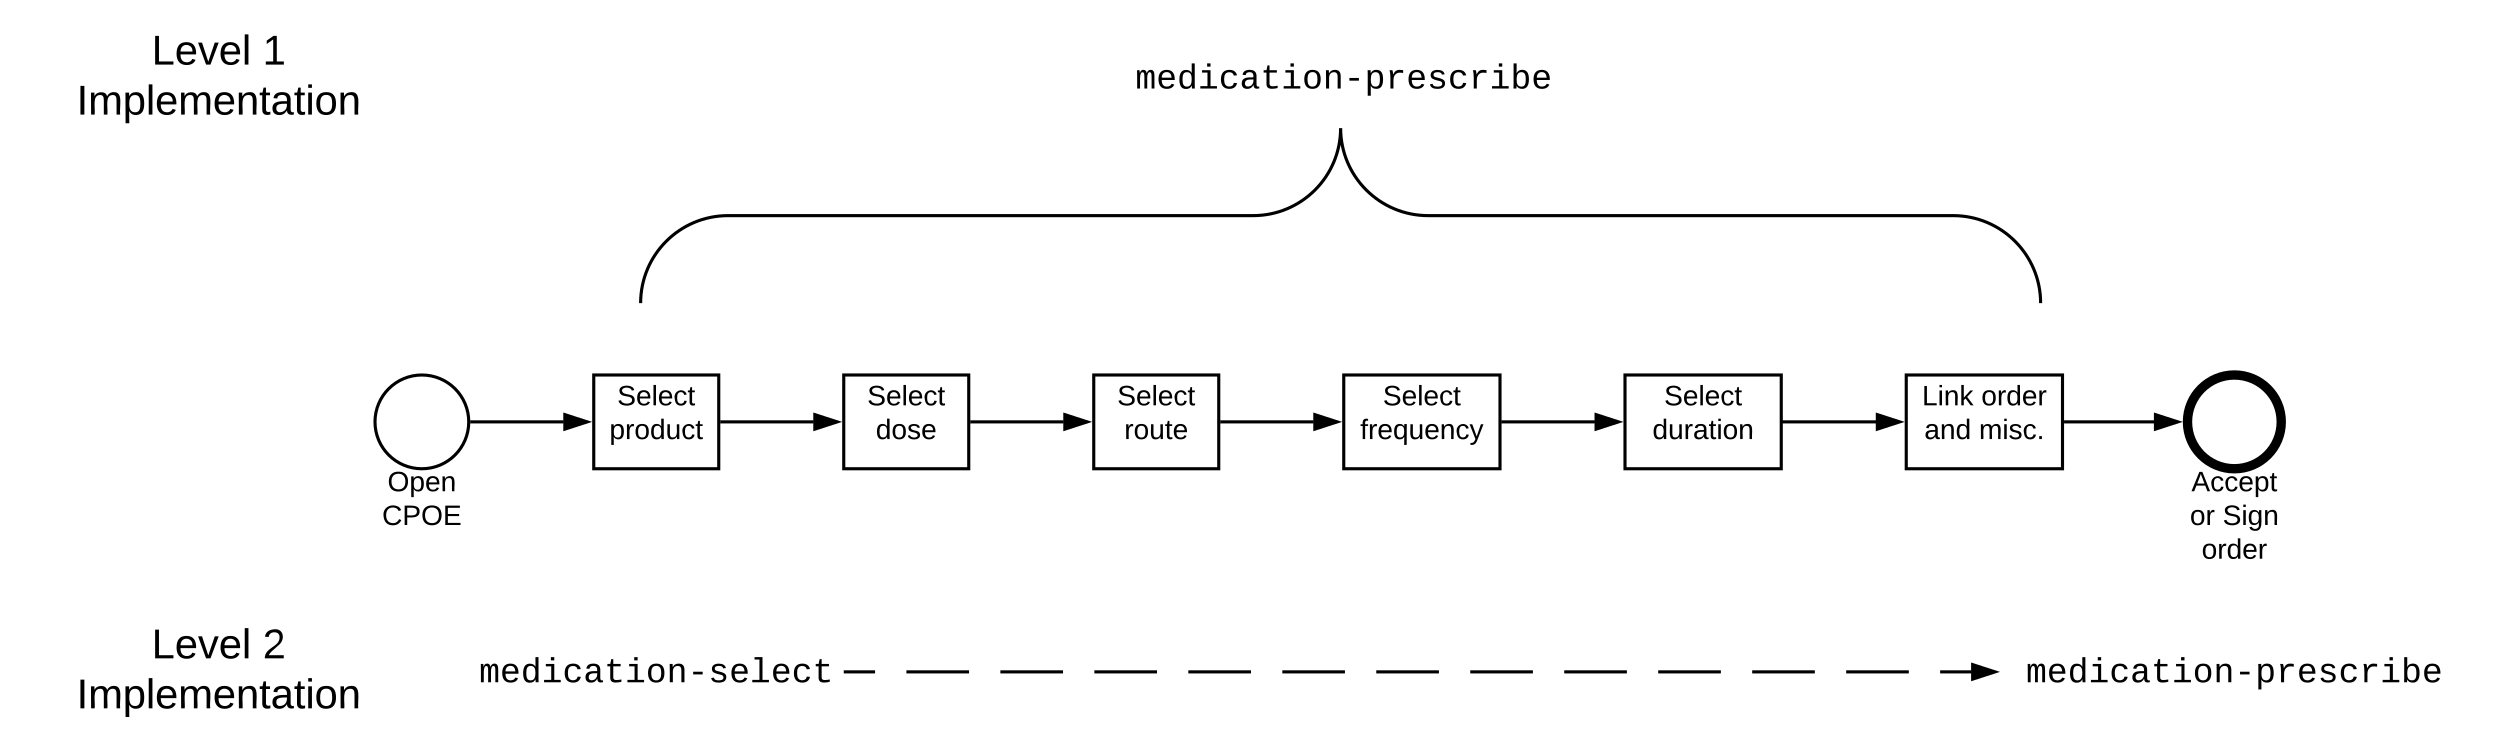
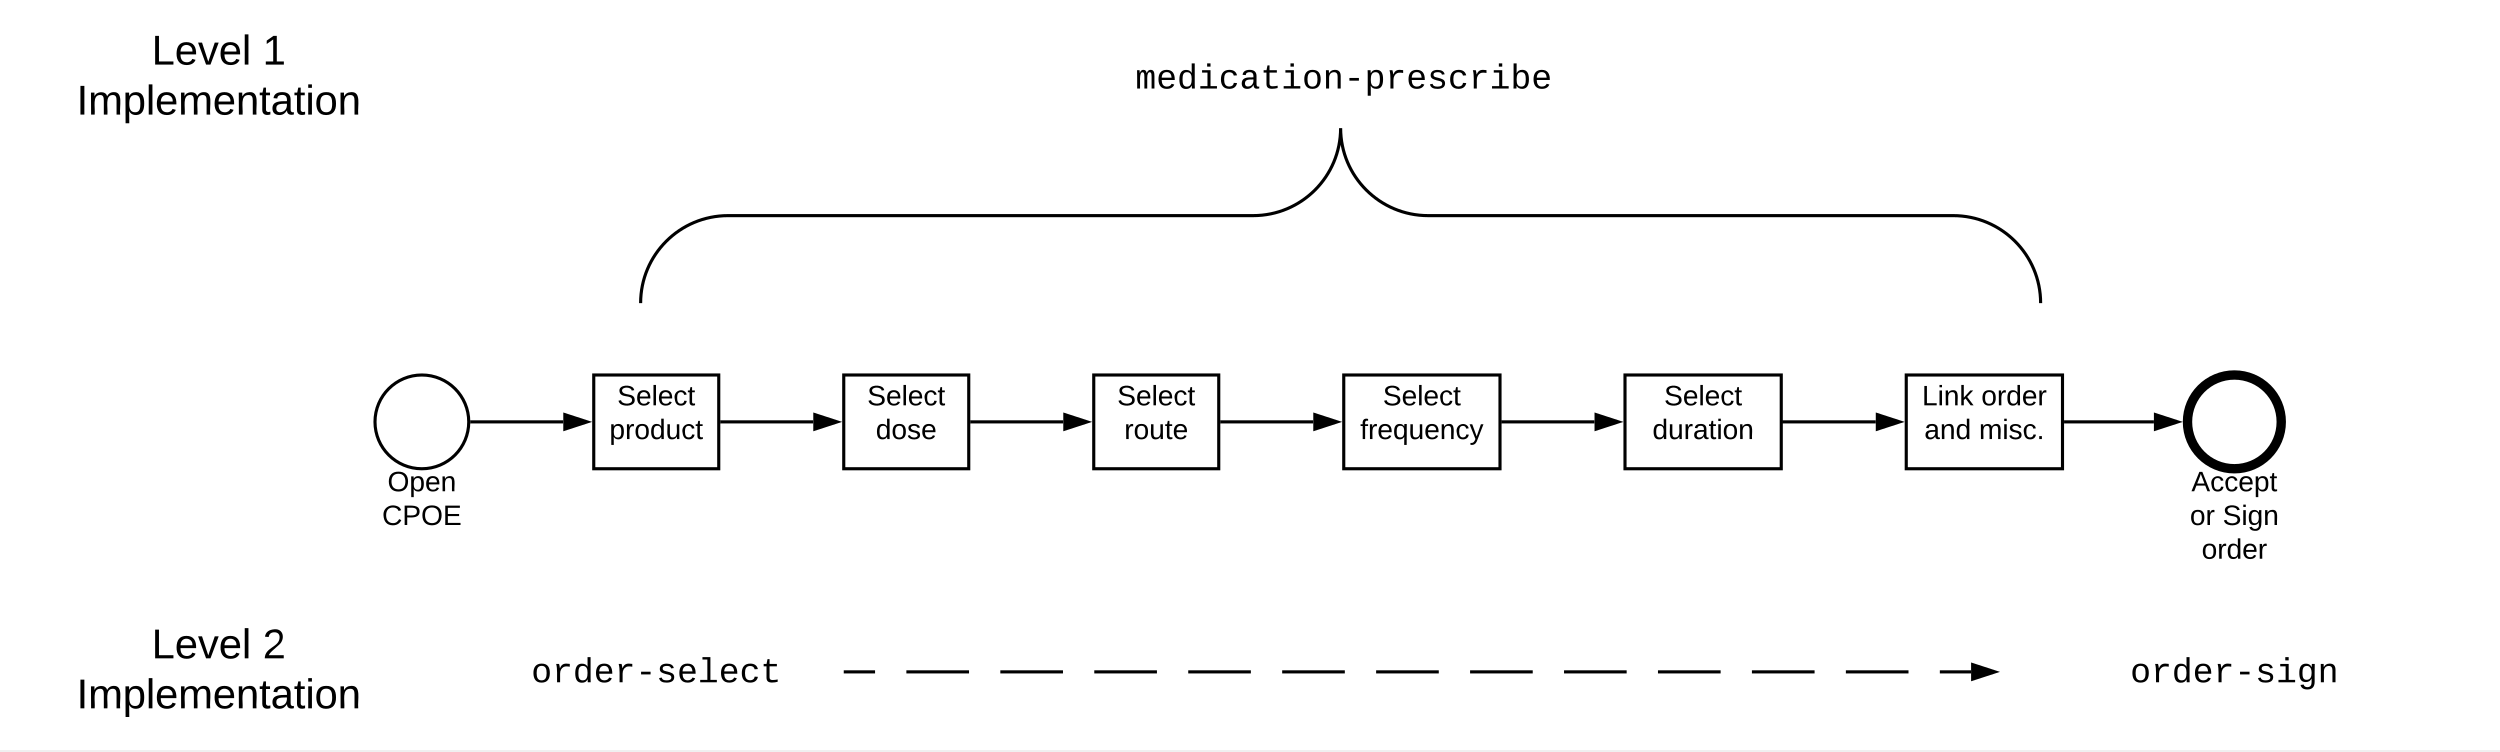
- <svg xmlns="http://www.w3.org/2000/svg" xmlns:ns1="lucid" xmlns:xlink="http://www.w3.org/1999/xlink" width="1600" height="480">
-   <g transform="translate(0 0)" ns1:page-tab-id="N0z3ojsHobxc">
+ <svg xmlns="http://www.w3.org/2000/svg" xmlns:ns1="lucid" xmlns:xlink="http://www.w3.org/1999/xlink" width="1600" height="481">
+   <g transform="translate(0 1.4210854715202004e-14)" ns1:page-tab-id="N0z3ojsHobxc">
    <path d="M0 0h1600v480H0z" fill="#fff" />
    <path d="M20 20h240v60H20z" fill="none" />
    <use xlink:href="#a" transform="matrix(1,0,0,1,20,20) translate(77.07407 21.33333)" />
    <use xlink:href="#b" transform="matrix(1,0,0,1,20,20) translate(148.1111 21.33333)" />
    <use xlink:href="#c" transform="matrix(1,0,0,1,20,20) translate(29.03704 53.33333)" />
    <path d="M300 270c0 16.57-13.43 30-30 30s-30-13.43-30-30 13.43-30 30-30 30 13.43 30 30z" stroke="#000" stroke-width="2" fill="#fff" />
    <use xlink:href="#d" transform="matrix(1,0,0,1,240,300) translate(8 14.4)" />
    <use xlink:href="#e" transform="matrix(1,0,0,1,240,300) translate(4.525 36)" />
    <path d="M1460 270c0 16.57-13.43 30-30 30s-30-13.43-30-30 13.43-30 30-30 30 13.43 30 30z" stroke="#000" stroke-width="6" fill="#fff" />
    <use xlink:href="#f" transform="matrix(1,0,0,1,1400,300) translate(2.5 14.4)" />
    <use xlink:href="#g" transform="matrix(1,0,0,1,1400,300) translate(1.55 36)" />
    <use xlink:href="#h" transform="matrix(1,0,0,1,1400,300) translate(22.5 36)" />
    <use xlink:href="#i" transform="matrix(1,0,0,1,1400,300) translate(9.05 57.6)" />
    <path d="M380 240h80v60h-80z" stroke="#000" stroke-width="2" fill="#fff" />
    <use xlink:href="#j" transform="matrix(1,0,0,1,380,240) translate(15.03 19.41)" />
    <use xlink:href="#k" transform="matrix(1,0,0,1,380,240) translate(10.03 41.01)" />
    <path d="M540 240h80v60h-80z" stroke="#000" stroke-width="2" fill="#fff" />
    <use xlink:href="#l" transform="matrix(1,0,0,1,540,240) translate(15.03 19.41)" />
    <use xlink:href="#m" transform="matrix(1,0,0,1,540,240) translate(20.505 41.01)" />
    <path d="M700 240h80v60h-80z" stroke="#000" stroke-width="2" fill="#fff" />
    <use xlink:href="#l" transform="matrix(1,0,0,1,700,240) translate(15.03 19.41)" />
    <use xlink:href="#n" transform="matrix(1,0,0,1,700,240) translate(19.53 41.01)" />
    <path d="M860 240h100v60H860z" stroke="#000" stroke-width="2" fill="#fff" />
    <use xlink:href="#l" transform="matrix(1,0,0,1,860,240) translate(25.03 19.41)" />
    <use xlink:href="#o" transform="matrix(1,0,0,1,860,240) translate(10.53 41.01)" />
    <path d="M1040 240h100v60h-100z" stroke="#000" stroke-width="2" fill="#fff" />
    <use xlink:href="#l" transform="matrix(1,0,0,1,1040,240) translate(25.03 19.41)" />
    <use xlink:href="#p" transform="matrix(1,0,0,1,1040,240) translate(17.555 41.01)" />
-     <path d="M301 270h59.76" stroke="#000" stroke-width="2" fill="none" />
-     <path d="M301 271h-1.08l.08-1-.04-1H301zM375.76 270l-14.26 4.64v-9.28z" />
-     <path d="M379 270l-18.5 6v-12zm-16.5 3.26l10.03-3.26-10.03-3.26z" />
-     <path d="M461 270h59.76" stroke="#000" stroke-width="2" fill="none" />
-     <path d="M461 271h-1v-2h1zM535.76 270l-14.26 4.64v-9.28z" />
-     <path d="M539 270l-18.5 6v-12zm-16.5 3.26l10.03-3.26-10.03-3.26z" />
-     <path d="M621 270h59.76" stroke="#000" stroke-width="2" fill="none" />
-     <path d="M621 271h-1v-2h1zM695.76 270l-14.26 4.64v-9.28z" />
-     <path d="M699 270l-18.5 6v-12zm-16.5 3.26l10.03-3.26-10.03-3.26z" />
-     <path d="M781 270h59.76" stroke="#000" stroke-width="2" fill="none" />
-     <path d="M781 271h-1v-2h1zM855.76 270l-14.26 4.64v-9.28z" />
-     <path d="M859 270l-18.5 6v-12zm-16.5 3.26l10.03-3.26-10.03-3.26z" />
-     <path d="M961 270h59.76" stroke="#000" stroke-width="2" fill="none" />
-     <path d="M961 271h-1v-2h1zM1035.76 270l-14.26 4.64v-9.28z" />
-     <path d="M1039 270l-18.5 6v-12zm-16.5 3.26l10.03-3.26-10.03-3.26z" />
+     <path d="M301 270h59.5" stroke="#000" stroke-width="2" fill="none" />
+     <path d="M301 271h-1.08l.08-1-.04-1H301z" />
+     <path d="M375.76 270l-14.26 4.64v-9.28z" stroke="#000" stroke-width="2" />
+     <path d="M461 270h59.5" stroke="#000" stroke-width="2" fill="none" />
+     <path d="M461 271h-1v-2h1z" />
+     <path d="M535.76 270l-14.26 4.64v-9.28z" stroke="#000" stroke-width="2" />
+     <path d="M621 270h59.5" stroke="#000" stroke-width="2" fill="none" />
+     <path d="M621 271h-1v-2h1z" />
+     <path d="M695.76 270l-14.26 4.64v-9.28z" stroke="#000" stroke-width="2" />
+     <path d="M781 270h59.5" stroke="#000" stroke-width="2" fill="none" />
+     <path d="M781 271h-1v-2h1z" />
+     <path d="M855.76 270l-14.26 4.64v-9.28z" stroke="#000" stroke-width="2" />
+     <path d="M961 270h59.5" stroke="#000" stroke-width="2" fill="none" />
+     <path d="M961 271h-1v-2h1z" />
+     <path d="M1035.76 270l-14.26 4.64v-9.28z" stroke="#000" stroke-width="2" />
    <path d="M300 400h240v60H300z" stroke="#000" stroke-opacity="0" stroke-width="2" fill="#fff" fill-opacity="0" />
-     <use xlink:href="#q" transform="matrix(1,0,0,1,305,405) translate(1.64822 31.66233)" />
+     <use xlink:href="#q" transform="matrix(1,0,0,1,305,405) translate(34.98698 31.66233)" />
    <path d="M1280 400h300v60h-300z" stroke="#000" stroke-opacity="0" stroke-width="2" fill="#fff" fill-opacity="0" />
-     <use xlink:href="#r" transform="matrix(1,0,0,1,1285,405) translate(11.64497 31.66233)" />
+     <use xlink:href="#r" transform="matrix(1,0,0,1,1285,405) translate(78.32248 31.66233)" />
    <path d="M1220 240h100v60h-100z" stroke="#000" stroke-width="2" fill="#fff" />
    <use xlink:href="#s" transform="matrix(1,0,0,1,1220,240) translate(10.08 19.41)" />
    <use xlink:href="#t" transform="matrix(1,0,0,1,1220,240) translate(48.03 19.41)" />
    <use xlink:href="#u" transform="matrix(1,0,0,1,1220,240) translate(11.555 41.01)" />
    <use xlink:href="#v" transform="matrix(1,0,0,1,1220,240) translate(46.555 41.01)" />
-     <path d="M1141 270h59.76" stroke="#000" stroke-width="2" fill="none" />
-     <path d="M1141 271h-1v-2h1zM1215.76 270l-14.26 4.64v-9.28z" />
-     <path d="M1219 270l-18.5 6v-12zm-16.5 3.26l10.03-3.26-10.03-3.26z" />
-     <path d="M1321 270h57.76" stroke="#000" stroke-width="2" fill="none" />
-     <path d="M1321 271h-1v-2h1zM1393.76 270l-14.26 4.64v-9.28z" />
-     <path d="M1397 270l-18.5 6v-12zm-16.5 3.26l10.03-3.26-10.03-3.26z" />
+     <path d="M1141 270h59.5" stroke="#000" stroke-width="2" fill="none" />
+     <path d="M1141 271h-1v-2h1z" />
+     <path d="M1215.76 270l-14.26 4.64v-9.28z" stroke="#000" stroke-width="2" />
+     <path d="M1321 270h57.5" stroke="#000" stroke-width="2" fill="none" />
+     <path d="M1321 271h-1v-2h1z" />
+     <path d="M1393.76 270l-14.26 4.64v-9.28z" stroke="#000" stroke-width="2" />
    <path d="M740 20h240v60H740z" stroke="#000" stroke-opacity="0" stroke-width="2" fill="#fff" fill-opacity="0" />
    <g>
-       <use xlink:href="#r" transform="matrix(1,0,0,1,745,25) translate(-18.35503 31.66233)" />
+       <use xlink:href="#w" transform="matrix(1,0,0,1,745,25) translate(-18.35503 31.66233)" />
    </g>
    <g fill="none">
      <path d="M410 194h896V90H410z" />
      <path d="M1306 194c0-30.93-25.07-56-56-56H914c-30.93 0-56-25.07-56-56 0 30.93-25.07 56-56 56H466c-30.93 0-56 25.07-56 56" stroke="#000" stroke-width="2" />
    </g>
    <path d="M20 400h240v60H20z" fill="none" />
    <g>
      <use xlink:href="#a" transform="matrix(1,0,0,1,20,400) translate(77.07407 21.33333)" />
-       <use xlink:href="#w" transform="matrix(1,0,0,1,20,400) translate(148.1111 21.33333)" />
+       <use xlink:href="#x" transform="matrix(1,0,0,1,20,400) translate(148.1111 21.33333)" />
      <use xlink:href="#c" transform="matrix(1,0,0,1,20,400) translate(29.03704 53.33333)" />
    </g>
-     <path d="M540 430h721.76" fill="none" />
-     <path d="M540 430h20.05m20.05 0h40.1m20.04 0h40.1m20.05 0h40.1m20.04 0h40.1m20.05 0h40.08m20.05 0h40.1m20.05 0h40.1m20.05 0h40.1m20.04 0h40.1m20.05 0h40.1m20.05 0h40.1m20.04 0h20.06" stroke="#000" stroke-width="2" fill="none" />
+     <path d="M540 430h721.5" fill="none" />
+     <path d="M540 430h20.04m20.04 0h40.1m20.03 0h40.1m20.03 0h40.1m20.03 0h40.08m20.04 0h40.1m20.03 0h40.1m20.03 0h40.1m20.03 0h40.08m20.04 0h40.1m20.03 0h40.1m20.03 0h40.08m20.06 0h20.04" stroke="#000" stroke-width="2" fill="none" />
    <path />
-     <path d="M1276.76 430l-14.26 4.64v-9.28z" />
-     <path d="M1280 430l-18.5 6v-12zm-16.5 3.26l10.03-3.26-10.03-3.26z" />
+     <path d="M1276.76 430l-14.26 4.64v-9.28z" stroke="#000" stroke-width="2" />
    <defs>
-       <path d="M30 0v-248h33v221h125V0H30" id="x" />
-       <path d="M100-194c63 0 86 42 84 106H49c0 40 14 67 53 68 26 1 43-12 49-29l28 8c-11 28-37 45-77 45C44 4 14-33 15-96c1-61 26-98 85-98zm52 81c6-60-76-77-97-28-3 7-6 17-6 28h103" id="y" />
-       <path d="M108 0H70L1-190h34L89-25l56-165h34" id="z" />
-       <path d="M24 0v-261h32V0H24" id="A" />
+       <path d="M30 0v-248h33v221h125V0H30" id="y" />
+       <path d="M100-194c63 0 86 42 84 106H49c0 40 14 67 53 68 26 1 43-12 49-29l28 8c-11 28-37 45-77 45C44 4 14-33 15-96c1-61 26-98 85-98zm52 81c6-60-76-77-97-28-3 7-6 17-6 28h103" id="z" />
+       <path d="M108 0H70L1-190h34L89-25l56-165h34" id="A" />
+       <path d="M24 0v-261h32V0H24" id="B" />
      <g id="a">
-         <use transform="matrix(0.07407407,0,0,0.07407407,0,0)" xlink:href="#x" />
-         <use transform="matrix(0.07407407,0,0,0.07407407,14.81481,0)" xlink:href="#y" />
-         <use transform="matrix(0.07407407,0,0,0.07407407,29.62963,0)" xlink:href="#z" />
-         <use transform="matrix(0.07407407,0,0,0.07407407,42.96296,0)" xlink:href="#y" />
-         <use transform="matrix(0.07407407,0,0,0.07407407,57.77778,0)" xlink:href="#A" />
-       </g>
-       <path d="M27 0v-27h64v-190l-56 39v-29l58-41h29v221h61V0H27" id="B" />
-       <use transform="matrix(0.07407407,0,0,0.07407407,0,0)" xlink:href="#B" id="b" />
-       <path d="M33 0v-248h34V0H33" id="C" />
-       <path d="M210-169c-67 3-38 105-44 169h-31v-121c0-29-5-50-35-48C34-165 62-65 56 0H25l-1-190h30c1 10-1 24 2 32 10-44 99-50 107 0 11-21 27-35 58-36 85-2 47 119 55 194h-31v-121c0-29-5-49-35-48" id="D" />
-       <path d="M115-194c55 1 70 41 70 98S169 2 115 4C84 4 66-9 55-30l1 105H24l-1-265h31l2 30c10-21 28-34 59-34zm-8 174c40 0 45-34 45-75s-6-73-45-74c-42 0-51 32-51 76 0 43 10 73 51 73" id="E" />
-       <path d="M117-194c89-4 53 116 60 194h-32v-121c0-31-8-49-39-48C34-167 62-67 57 0H25l-1-190h30c1 10-1 24 2 32 11-22 29-35 61-36" id="F" />
-       <path d="M59-47c-2 24 18 29 38 22v24C64 9 27 4 27-40v-127H5v-23h24l9-43h21v43h35v23H59v120" id="G" />
-       <path d="M141-36C126-15 110 5 73 4 37 3 15-17 15-53c-1-64 63-63 125-63 3-35-9-54-41-54-24 1-41 7-42 31l-33-3c5-37 33-52 76-52 45 0 72 20 72 64v82c-1 20 7 32 28 27v20c-31 9-61-2-59-35zM48-53c0 20 12 33 32 33 41-3 63-29 60-74-43 2-92-5-92 41" id="H" />
-       <path d="M24-231v-30h32v30H24zM24 0v-190h32V0H24" id="I" />
-       <path d="M100-194c62-1 85 37 85 99 1 63-27 99-86 99S16-35 15-95c0-66 28-99 85-99zM99-20c44 1 53-31 53-75 0-43-8-75-51-75s-53 32-53 75 10 74 51 75" id="J" />
+         <use transform="matrix(0.07407407,0,0,0.07407407,0,0)" xlink:href="#y" />
+         <use transform="matrix(0.07407407,0,0,0.07407407,14.81481,0)" xlink:href="#z" />
+         <use transform="matrix(0.07407407,0,0,0.07407407,29.62963,0)" xlink:href="#A" />
+         <use transform="matrix(0.07407407,0,0,0.07407407,42.96296,0)" xlink:href="#z" />
+         <use transform="matrix(0.07407407,0,0,0.07407407,57.77778,0)" xlink:href="#B" />
+       </g>
+       <path d="M27 0v-27h64v-190l-56 39v-29l58-41h29v221h61V0H27" id="C" />
+       <use transform="matrix(0.07407407,0,0,0.07407407,0,0)" xlink:href="#C" id="b" />
+       <path d="M33 0v-248h34V0H33" id="D" />
+       <path d="M210-169c-67 3-38 105-44 169h-31v-121c0-29-5-50-35-48C34-165 62-65 56 0H25l-1-190h30c1 10-1 24 2 32 10-44 99-50 107 0 11-21 27-35 58-36 85-2 47 119 55 194h-31v-121c0-29-5-49-35-48" id="E" />
+       <path d="M115-194c55 1 70 41 70 98S169 2 115 4C84 4 66-9 55-30l1 105H24l-1-265h31l2 30c10-21 28-34 59-34zm-8 174c40 0 45-34 45-75s-6-73-45-74c-42 0-51 32-51 76 0 43 10 73 51 73" id="F" />
+       <path d="M117-194c89-4 53 116 60 194h-32v-121c0-31-8-49-39-48C34-167 62-67 57 0H25l-1-190h30c1 10-1 24 2 32 11-22 29-35 61-36" id="G" />
+       <path d="M59-47c-2 24 18 29 38 22v24C64 9 27 4 27-40v-127H5v-23h24l9-43h21v43h35v23H59v120" id="H" />
+       <path d="M141-36C126-15 110 5 73 4 37 3 15-17 15-53c-1-64 63-63 125-63 3-35-9-54-41-54-24 1-41 7-42 31l-33-3c5-37 33-52 76-52 45 0 72 20 72 64v82c-1 20 7 32 28 27v20c-31 9-61-2-59-35zM48-53c0 20 12 33 32 33 41-3 63-29 60-74-43 2-92-5-92 41" id="I" />
+       <path d="M24-231v-30h32v30H24zM24 0v-190h32V0H24" id="J" />
+       <path d="M100-194c62-1 85 37 85 99 1 63-27 99-86 99S16-35 15-95c0-66 28-99 85-99zM99-20c44 1 53-31 53-75 0-43-8-75-51-75s-53 32-53 75 10 74 51 75" id="K" />
      <g id="c">
-         <use transform="matrix(0.07407407,0,0,0.07407407,0,0)" xlink:href="#C" />
-         <use transform="matrix(0.07407407,0,0,0.07407407,7.407407,0)" xlink:href="#D" />
-         <use transform="matrix(0.07407407,0,0,0.07407407,29.55556,0)" xlink:href="#E" />
-         <use transform="matrix(0.07407407,0,0,0.07407407,44.37037,0)" xlink:href="#A" />
-         <use transform="matrix(0.07407407,0,0,0.07407407,50.22222,0)" xlink:href="#y" />
-         <use transform="matrix(0.07407407,0,0,0.07407407,65.03704,0)" xlink:href="#D" />
-         <use transform="matrix(0.07407407,0,0,0.07407407,87.18519,0)" xlink:href="#y" />
-         <use transform="matrix(0.07407407,0,0,0.07407407,102,0)" xlink:href="#F" />
-         <use transform="matrix(0.07407407,0,0,0.07407407,116.8148,0)" xlink:href="#G" />
-         <use transform="matrix(0.07407407,0,0,0.07407407,124.2222,0)" xlink:href="#H" />
-         <use transform="matrix(0.07407407,0,0,0.07407407,139.037,0)" xlink:href="#G" />
-         <use transform="matrix(0.07407407,0,0,0.07407407,146.4444,0)" xlink:href="#I" />
-         <use transform="matrix(0.07407407,0,0,0.07407407,152.2963,0)" xlink:href="#J" />
-         <use transform="matrix(0.07407407,0,0,0.07407407,167.1111,0)" xlink:href="#F" />
-       </g>
-       <path d="M140-251c81 0 123 46 123 126C263-46 219 4 140 4 59 4 17-45 17-125s42-126 123-126zm0 227c63 0 89-41 89-101s-29-99-89-99c-61 0-89 39-89 99S79-25 140-24" id="K" />
+         <use transform="matrix(0.07407407,0,0,0.07407407,0,0)" xlink:href="#D" />
+         <use transform="matrix(0.07407407,0,0,0.07407407,7.407407,0)" xlink:href="#E" />
+         <use transform="matrix(0.07407407,0,0,0.07407407,29.55556,0)" xlink:href="#F" />
+         <use transform="matrix(0.07407407,0,0,0.07407407,44.37037,0)" xlink:href="#B" />
+         <use transform="matrix(0.07407407,0,0,0.07407407,50.22222,0)" xlink:href="#z" />
+         <use transform="matrix(0.07407407,0,0,0.07407407,65.03704,0)" xlink:href="#E" />
+         <use transform="matrix(0.07407407,0,0,0.07407407,87.18519,0)" xlink:href="#z" />
+         <use transform="matrix(0.07407407,0,0,0.07407407,102,0)" xlink:href="#G" />
+         <use transform="matrix(0.07407407,0,0,0.07407407,116.8148,0)" xlink:href="#H" />
+         <use transform="matrix(0.07407407,0,0,0.07407407,124.2222,0)" xlink:href="#I" />
+         <use transform="matrix(0.07407407,0,0,0.07407407,139.037,0)" xlink:href="#H" />
+         <use transform="matrix(0.07407407,0,0,0.07407407,146.4444,0)" xlink:href="#J" />
+         <use transform="matrix(0.07407407,0,0,0.07407407,152.2963,0)" xlink:href="#K" />
+         <use transform="matrix(0.07407407,0,0,0.07407407,167.1111,0)" xlink:href="#G" />
+       </g>
+       <path d="M140-251c81 0 123 46 123 126C263-46 219 4 140 4 59 4 17-45 17-125s42-126 123-126zm0 227c63 0 89-41 89-101s-29-99-89-99c-61 0-89 39-89 99S79-25 140-24" id="L" />
      <g id="d">
+         <use transform="matrix(0.05,0,0,0.05,0,0)" xlink:href="#L" />
+         <use transform="matrix(0.05,0,0,0.05,14,0)" xlink:href="#F" />
+         <use transform="matrix(0.05,0,0,0.05,24,0)" xlink:href="#z" />
+         <use transform="matrix(0.05,0,0,0.05,34,0)" xlink:href="#G" />
+       </g>
+       <path d="M212-179c-10-28-35-45-73-45-59 0-87 40-87 99 0 60 29 101 89 101 43 0 62-24 78-52l27 14C228-24 195 4 139 4 59 4 22-46 18-125c-6-104 99-153 187-111 19 9 31 26 39 46" id="M" />
+       <path d="M30-248c87 1 191-15 191 75 0 78-77 80-158 76V0H30v-248zm33 125c57 0 124 11 124-50 0-59-68-47-124-48v98" id="N" />
+       <path d="M30 0v-248h187v28H63v79h144v27H63v87h162V0H30" id="O" />
+       <g id="e">
+         <use transform="matrix(0.05,0,0,0.05,0,0)" xlink:href="#M" />
+         <use transform="matrix(0.05,0,0,0.05,12.95,0)" xlink:href="#N" />
+         <use transform="matrix(0.05,0,0,0.05,24.95,0)" xlink:href="#L" />
+         <use transform="matrix(0.05,0,0,0.05,38.95,0)" xlink:href="#O" />
+       </g>
+       <path d="M205 0l-28-72H64L36 0H1l101-248h38L239 0h-34zm-38-99l-47-123c-12 45-31 82-46 123h93" id="P" />
+       <path d="M96-169c-40 0-48 33-48 73s9 75 48 75c24 0 41-14 43-38l32 2c-6 37-31 61-74 61-59 0-76-41-82-99-10-93 101-131 147-64 4 7 5 14 7 22l-32 3c-4-21-16-35-41-35" id="Q" />
+       <g id="f">
+         <use transform="matrix(0.05,0,0,0.05,0,0)" xlink:href="#P" />
+         <use transform="matrix(0.05,0,0,0.05,12,0)" xlink:href="#Q" />
+         <use transform="matrix(0.05,0,0,0.05,21,0)" xlink:href="#Q" />
+         <use transform="matrix(0.05,0,0,0.05,30,0)" xlink:href="#z" />
+         <use transform="matrix(0.05,0,0,0.05,40,0)" xlink:href="#F" />
+         <use transform="matrix(0.05,0,0,0.05,50,0)" xlink:href="#H" />
+       </g>
+       <path d="M114-163C36-179 61-72 57 0H25l-1-190h30c1 12-1 29 2 39 6-27 23-49 58-41v29" id="R" />
+       <g id="g">
        <use transform="matrix(0.05,0,0,0.05,0,0)" xlink:href="#K" />
-         <use transform="matrix(0.05,0,0,0.05,14,0)" xlink:href="#E" />
-         <use transform="matrix(0.05,0,0,0.05,24,0)" xlink:href="#y" />
-         <use transform="matrix(0.05,0,0,0.05,34,0)" xlink:href="#F" />
-       </g>
-       <path d="M212-179c-10-28-35-45-73-45-59 0-87 40-87 99 0 60 29 101 89 101 43 0 62-24 78-52l27 14C228-24 195 4 139 4 59 4 22-46 18-125c-6-104 99-153 187-111 19 9 31 26 39 46" id="L" />
-       <path d="M30-248c87 1 191-15 191 75 0 78-77 80-158 76V0H30v-248zm33 125c57 0 124 11 124-50 0-59-68-47-124-48v98" id="M" />
-       <path d="M30 0v-248h187v28H63v79h144v27H63v87h162V0H30" id="N" />
-       <g id="e">
-         <use transform="matrix(0.05,0,0,0.05,0,0)" xlink:href="#L" />
-         <use transform="matrix(0.05,0,0,0.05,12.95,0)" xlink:href="#M" />
-         <use transform="matrix(0.05,0,0,0.05,24.95,0)" xlink:href="#K" />
-         <use transform="matrix(0.05,0,0,0.05,38.95,0)" xlink:href="#N" />
-       </g>
-       <path d="M205 0l-28-72H64L36 0H1l101-248h38L239 0h-34zm-38-99l-47-123c-12 45-31 82-46 123h93" id="O" />
-       <path d="M96-169c-40 0-48 33-48 73s9 75 48 75c24 0 41-14 43-38l32 2c-6 37-31 61-74 61-59 0-76-41-82-99-10-93 101-131 147-64 4 7 5 14 7 22l-32 3c-4-21-16-35-41-35" id="P" />
-       <g id="f">
-         <use transform="matrix(0.05,0,0,0.05,0,0)" xlink:href="#O" />
-         <use transform="matrix(0.05,0,0,0.05,12,0)" xlink:href="#P" />
-         <use transform="matrix(0.05,0,0,0.05,21,0)" xlink:href="#P" />
-         <use transform="matrix(0.05,0,0,0.05,30,0)" xlink:href="#y" />
-         <use transform="matrix(0.05,0,0,0.05,40,0)" xlink:href="#E" />
-         <use transform="matrix(0.05,0,0,0.05,50,0)" xlink:href="#G" />
-       </g>
-       <path d="M114-163C36-179 61-72 57 0H25l-1-190h30c1 12-1 29 2 39 6-27 23-49 58-41v29" id="Q" />
-       <g id="g">
-         <use transform="matrix(0.05,0,0,0.05,0,0)" xlink:href="#J" />
-         <use transform="matrix(0.05,0,0,0.05,10,0)" xlink:href="#Q" />
-       </g>
-       <path d="M185-189c-5-48-123-54-124 2 14 75 158 14 163 119 3 78-121 87-175 55-17-10-28-26-33-46l33-7c5 56 141 63 141-1 0-78-155-14-162-118-5-82 145-84 179-34 5 7 8 16 11 25" id="R" />
-       <path d="M177-190C167-65 218 103 67 71c-23-6-38-20-44-43l32-5c15 47 100 32 89-28v-30C133-14 115 1 83 1 29 1 15-40 15-95c0-56 16-97 71-98 29-1 48 16 59 35 1-10 0-23 2-32h30zM94-22c36 0 50-32 50-73 0-42-14-75-50-75-39 0-46 34-46 75s6 73 46 73" id="S" />
+         <use transform="matrix(0.05,0,0,0.05,10,0)" xlink:href="#R" />
+       </g>
+       <path d="M185-189c-5-48-123-54-124 2 14 75 158 14 163 119 3 78-121 87-175 55-17-10-28-26-33-46l33-7c5 56 141 63 141-1 0-78-155-14-162-118-5-82 145-84 179-34 5 7 8 16 11 25" id="S" />
+       <path d="M177-190C167-65 218 103 67 71c-23-6-38-20-44-43l32-5c15 47 100 32 89-28v-30C133-14 115 1 83 1 29 1 15-40 15-95c0-56 16-97 71-98 29-1 48 16 59 35 1-10 0-23 2-32h30zM94-22c36 0 50-32 50-73 0-42-14-75-50-75-39 0-46 34-46 75s6 73 46 73" id="T" />
      <g id="h">
+         <use transform="matrix(0.05,0,0,0.05,0,0)" xlink:href="#S" />
+         <use transform="matrix(0.05,0,0,0.05,12,0)" xlink:href="#J" />
+         <use transform="matrix(0.05,0,0,0.05,15.95,0)" xlink:href="#T" />
+         <use transform="matrix(0.05,0,0,0.05,25.95,0)" xlink:href="#G" />
+       </g>
+       <path d="M85-194c31 0 48 13 60 33l-1-100h32l1 261h-30c-2-10 0-23-3-31C134-8 116 4 85 4 32 4 16-35 15-94c0-66 23-100 70-100zm9 24c-40 0-46 34-46 75 0 40 6 74 45 74 42 0 51-32 51-76 0-42-9-74-50-73" id="U" />
+       <g id="i">
+         <use transform="matrix(0.05,0,0,0.05,0,0)" xlink:href="#K" />
+         <use transform="matrix(0.05,0,0,0.05,10,0)" xlink:href="#R" />
+         <use transform="matrix(0.05,0,0,0.05,15.95,0)" xlink:href="#U" />
+         <use transform="matrix(0.05,0,0,0.05,25.95,0)" xlink:href="#z" />
+         <use transform="matrix(0.05,0,0,0.05,35.95,0)" xlink:href="#R" />
+       </g>
+       <g id="j">
+         <use transform="matrix(0.05,0,0,0.05,0,0)" xlink:href="#S" />
+         <use transform="matrix(0.05,0,0,0.05,12,0)" xlink:href="#z" />
+         <use transform="matrix(0.05,0,0,0.05,22,0)" xlink:href="#B" />
+         <use transform="matrix(0.05,0,0,0.05,25.95,0)" xlink:href="#z" />
+         <use transform="matrix(0.05,0,0,0.05,35.95,0)" xlink:href="#Q" />
+         <use transform="matrix(0.05,0,0,0.05,44.95,0)" xlink:href="#H" />
+       </g>
+       <path d="M84 4C-5 8 30-112 23-190h32v120c0 31 7 50 39 49 72-2 45-101 50-169h31l1 190h-30c-1-10 1-25-2-33-11 22-28 36-60 37" id="V" />
+       <g id="k">
+         <use transform="matrix(0.05,0,0,0.05,0,0)" xlink:href="#F" />
+         <use transform="matrix(0.05,0,0,0.05,10,0)" xlink:href="#R" />
+         <use transform="matrix(0.05,0,0,0.05,15.95,0)" xlink:href="#K" />
+         <use transform="matrix(0.05,0,0,0.05,25.95,0)" xlink:href="#U" />
+         <use transform="matrix(0.05,0,0,0.05,35.95,0)" xlink:href="#V" />
+         <use transform="matrix(0.05,0,0,0.05,45.95,0)" xlink:href="#Q" />
+         <use transform="matrix(0.05,0,0,0.05,54.95,0)" xlink:href="#H" />
+       </g>
+       <g id="l">
+         <use transform="matrix(0.05,0,0,0.05,0,0)" xlink:href="#S" />
+         <use transform="matrix(0.05,0,0,0.05,12,0)" xlink:href="#z" />
+         <use transform="matrix(0.05,0,0,0.05,22,0)" xlink:href="#B" />
+         <use transform="matrix(0.05,0,0,0.05,25.95,0)" xlink:href="#z" />
+         <use transform="matrix(0.05,0,0,0.05,35.95,0)" xlink:href="#Q" />
+         <use transform="matrix(0.05,0,0,0.05,44.95,0)" xlink:href="#H" />
+       </g>
+       <path d="M135-143c-3-34-86-38-87 0 15 53 115 12 119 90S17 21 10-45l28-5c4 36 97 45 98 0-10-56-113-15-118-90-4-57 82-63 122-42 12 7 21 19 24 35" id="W" />
+       <g id="m">
+         <use transform="matrix(0.05,0,0,0.05,0,0)" xlink:href="#U" />
+         <use transform="matrix(0.05,0,0,0.05,10,0)" xlink:href="#K" />
+         <use transform="matrix(0.05,0,0,0.05,20,0)" xlink:href="#W" />
+         <use transform="matrix(0.05,0,0,0.05,29,0)" xlink:href="#z" />
+       </g>
+       <g id="n">
        <use transform="matrix(0.05,0,0,0.05,0,0)" xlink:href="#R" />
-         <use transform="matrix(0.05,0,0,0.05,12,0)" xlink:href="#I" />
-         <use transform="matrix(0.05,0,0,0.05,15.95,0)" xlink:href="#S" />
-         <use transform="matrix(0.05,0,0,0.05,25.95,0)" xlink:href="#F" />
-       </g>
-       <path d="M85-194c31 0 48 13 60 33l-1-100h32l1 261h-30c-2-10 0-23-3-31C134-8 116 4 85 4 32 4 16-35 15-94c0-66 23-100 70-100zm9 24c-40 0-46 34-46 75 0 40 6 74 45 74 42 0 51-32 51-76 0-42-9-74-50-73" id="T" />
-       <g id="i">
-         <use transform="matrix(0.05,0,0,0.05,0,0)" xlink:href="#J" />
-         <use transform="matrix(0.05,0,0,0.05,10,0)" xlink:href="#Q" />
-         <use transform="matrix(0.05,0,0,0.05,15.95,0)" xlink:href="#T" />
-         <use transform="matrix(0.05,0,0,0.05,25.95,0)" xlink:href="#y" />
-         <use transform="matrix(0.05,0,0,0.05,35.95,0)" xlink:href="#Q" />
-       </g>
-       <g id="j">
-         <use transform="matrix(0.05,0,0,0.05,0,0)" xlink:href="#R" />
-         <use transform="matrix(0.05,0,0,0.05,12,0)" xlink:href="#y" />
-         <use transform="matrix(0.05,0,0,0.05,22,0)" xlink:href="#A" />
-         <use transform="matrix(0.05,0,0,0.05,25.95,0)" xlink:href="#y" />
-         <use transform="matrix(0.05,0,0,0.05,35.95,0)" xlink:href="#P" />
-         <use transform="matrix(0.05,0,0,0.05,44.95,0)" xlink:href="#G" />
-       </g>
-       <path d="M84 4C-5 8 30-112 23-190h32v120c0 31 7 50 39 49 72-2 45-101 50-169h31l1 190h-30c-1-10 1-25-2-33-11 22-28 36-60 37" id="U" />
-       <g id="k">
-         <use transform="matrix(0.05,0,0,0.05,0,0)" xlink:href="#E" />
-         <use transform="matrix(0.05,0,0,0.05,10,0)" xlink:href="#Q" />
-         <use transform="matrix(0.05,0,0,0.05,15.95,0)" xlink:href="#J" />
-         <use transform="matrix(0.05,0,0,0.05,25.95,0)" xlink:href="#T" />
-         <use transform="matrix(0.05,0,0,0.05,35.95,0)" xlink:href="#U" />
-         <use transform="matrix(0.05,0,0,0.05,45.95,0)" xlink:href="#P" />
-         <use transform="matrix(0.05,0,0,0.05,54.95,0)" xlink:href="#G" />
-       </g>
-       <g id="l">
-         <use transform="matrix(0.05,0,0,0.05,0,0)" xlink:href="#R" />
-         <use transform="matrix(0.05,0,0,0.05,12,0)" xlink:href="#y" />
-         <use transform="matrix(0.05,0,0,0.05,22,0)" xlink:href="#A" />
-         <use transform="matrix(0.05,0,0,0.05,25.95,0)" xlink:href="#y" />
-         <use transform="matrix(0.05,0,0,0.05,35.95,0)" xlink:href="#P" />
-         <use transform="matrix(0.05,0,0,0.05,44.95,0)" xlink:href="#G" />
-       </g>
-       <path d="M135-143c-3-34-86-38-87 0 15 53 115 12 119 90S17 21 10-45l28-5c4 36 97 45 98 0-10-56-113-15-118-90-4-57 82-63 122-42 12 7 21 19 24 35" id="V" />
-       <g id="m">
-         <use transform="matrix(0.05,0,0,0.05,0,0)" xlink:href="#T" />
-         <use transform="matrix(0.05,0,0,0.05,10,0)" xlink:href="#J" />
-         <use transform="matrix(0.05,0,0,0.05,20,0)" xlink:href="#V" />
-         <use transform="matrix(0.05,0,0,0.05,29,0)" xlink:href="#y" />
-       </g>
-       <g id="n">
-         <use transform="matrix(0.05,0,0,0.05,0,0)" xlink:href="#Q" />
-         <use transform="matrix(0.05,0,0,0.05,5.95,0)" xlink:href="#J" />
-         <use transform="matrix(0.05,0,0,0.05,15.95,0)" xlink:href="#U" />
-         <use transform="matrix(0.05,0,0,0.05,25.95,0)" xlink:href="#G" />
-         <use transform="matrix(0.05,0,0,0.05,30.95,0)" xlink:href="#y" />
-       </g>
-       <path d="M101-234c-31-9-42 10-38 44h38v23H63V0H32v-167H5v-23h27c-7-52 17-82 69-68v24" id="W" />
-       <path d="M145-31C134-9 116 4 85 4 32 4 16-35 15-94c0-59 17-99 70-100 32-1 48 14 60 33 0-11-1-24 2-32h30l-1 268h-32zM93-21c41 0 51-33 51-76s-8-73-50-73c-40 0-46 35-46 75s5 74 45 74" id="X" />
-       <path d="M179-190L93 31C79 59 56 82 12 73V49c39 6 53-20 64-50L1-190h34L92-34l54-156h33" id="Y" />
+         <use transform="matrix(0.05,0,0,0.05,5.95,0)" xlink:href="#K" />
+         <use transform="matrix(0.05,0,0,0.05,15.95,0)" xlink:href="#V" />
+         <use transform="matrix(0.05,0,0,0.05,25.95,0)" xlink:href="#H" />
+         <use transform="matrix(0.05,0,0,0.05,30.95,0)" xlink:href="#z" />
+       </g>
+       <path d="M101-234c-31-9-42 10-38 44h38v23H63V0H32v-167H5v-23h27c-7-52 17-82 69-68v24" id="X" />
+       <path d="M145-31C134-9 116 4 85 4 32 4 16-35 15-94c0-59 17-99 70-100 32-1 48 14 60 33 0-11-1-24 2-32h30l-1 268h-32zM93-21c41 0 51-33 51-76s-8-73-50-73c-40 0-46 35-46 75s5 74 45 74" id="Y" />
+       <path d="M179-190L93 31C79 59 56 82 12 73V49c39 6 53-20 64-50L1-190h34L92-34l54-156h33" id="Z" />
      <g id="o">
-         <use transform="matrix(0.05,0,0,0.05,0,0)" xlink:href="#W" />
-         <use transform="matrix(0.05,0,0,0.05,5,0)" xlink:href="#Q" />
-         <use transform="matrix(0.05,0,0,0.05,10.95,0)" xlink:href="#y" />
-         <use transform="matrix(0.05,0,0,0.05,20.95,0)" xlink:href="#X" />
-         <use transform="matrix(0.05,0,0,0.05,30.95,0)" xlink:href="#U" />
-         <use transform="matrix(0.05,0,0,0.05,40.95,0)" xlink:href="#y" />
-         <use transform="matrix(0.05,0,0,0.05,50.95,0)" xlink:href="#F" />
-         <use transform="matrix(0.05,0,0,0.05,60.95,0)" xlink:href="#P" />
-         <use transform="matrix(0.05,0,0,0.05,69.95,0)" xlink:href="#Y" />
+         <use transform="matrix(0.05,0,0,0.05,0,0)" xlink:href="#X" />
+         <use transform="matrix(0.05,0,0,0.05,5,0)" xlink:href="#R" />
+         <use transform="matrix(0.05,0,0,0.05,10.95,0)" xlink:href="#z" />
+         <use transform="matrix(0.05,0,0,0.05,20.95,0)" xlink:href="#Y" />
+         <use transform="matrix(0.05,0,0,0.05,30.95,0)" xlink:href="#V" />
+         <use transform="matrix(0.05,0,0,0.05,40.95,0)" xlink:href="#z" />
+         <use transform="matrix(0.05,0,0,0.05,50.95,0)" xlink:href="#G" />
+         <use transform="matrix(0.05,0,0,0.05,60.95,0)" xlink:href="#Q" />
+         <use transform="matrix(0.05,0,0,0.05,69.95,0)" xlink:href="#Z" />
      </g>
      <g id="p">
-         <use transform="matrix(0.05,0,0,0.05,0,0)" xlink:href="#T" />
-         <use transform="matrix(0.05,0,0,0.05,10,0)" xlink:href="#U" />
-         <use transform="matrix(0.05,0,0,0.05,20,0)" xlink:href="#Q" />
-         <use transform="matrix(0.05,0,0,0.05,25.95,0)" xlink:href="#H" />
-         <use transform="matrix(0.05,0,0,0.05,35.95,0)" xlink:href="#G" />
-         <use transform="matrix(0.05,0,0,0.05,40.95,0)" xlink:href="#I" />
-         <use transform="matrix(0.05,0,0,0.05,44.9,0)" xlink:href="#J" />
-         <use transform="matrix(0.05,0,0,0.05,54.9,0)" xlink:href="#F" />
-       </g>
-       <path d="M904-1102c199 0 220 177 220 381V0H956v-686c-3-114 0-215-60-264-70-33-125-4-158 71-26 56-39 140-39 252V0H531v-686c-3-114-1-215-61-264-78-41-136 24-157 84-24 69-39 159-39 259V0H105c-3-360 6-732-6-1082h149c6 50 3 123 8 175 36-100 83-195 216-195 135 0 166 79 196 196 42-105 93-196 236-196" id="Z" />
-       <path d="M617-1102c355 0 481 238 477 599H322c5 222 84 388 301 388 144 0 244-59 284-166l158 45C1002-72 854 20 623 20c-342 0-490-220-490-568 0-346 151-554 484-554zm291 461c-18-192-90-328-289-328-194 0-287 128-295 328h584" id="aa" />
-       <path d="M865-914c-3-187-2-380-2-570h180v1261c0 76 1 155 6 223H877c-8-49-9-116-10-174h-5C801-44 708 26 530 26c-135 0-234-46-297-139s-95-232-95-419c0-377 131-566 392-566 176 0 271 63 335 184zm-286-51c-222 0-255 197-255 427 0 229 31 425 253 425 237 0 286-195 286-441 0-238-52-411-284-411" id="ab" />
-       <path d="M745-142h380V0H143v-142h422v-798H246v-142h499v940zM545-1292v-192h200v192H545" id="ac" />
-       <path d="M631 20c-350 0-501-215-501-562 0-355 162-560 502-560 250 0 399 118 446 323l-192 14c-23-124-109-196-262-196-242 0-305 171-305 415 1 245 61 427 304 427 151 0 248-77 267-215l190 12C1039-107 883 20 631 20" id="ad" />
-       <path d="M1000-272c3 95 12 159 101 161 21 0 41-3 59-7V-6c-44 10-86 16-139 16-141 2-191-84-197-217h-6C748-76 648 20 446 20c-207 0-318-120-318-322 0-266 194-348 454-354l236-4c12-191-40-305-222-305-140 0-220 47-232 172l-188-17c33-204 181-292 423-292 255 0 401 118 401 364v466zm-683-27c0 109 63 184 175 182 166-3 259-96 306-217 24-65 20-120 20-200-232 7-501-28-501 235" id="ae" />
-       <path d="M682 16c-209 0-323-80-324-285v-671H190v-142h170l58-282h120v282h432v142H538v652c2 114 60 155 182 155 106 0 209-16 297-34v137C921-4 806 16 682 16" id="af" />
-       <path d="M615-1102c343 0 484 203 482 560-1 347-147 562-488 562-336 0-475-219-479-562-4-349 156-560 485-560zm-8 989c240 0 301-180 301-429 0-245-55-427-290-427-236 0-299 181-299 427 0 243 61 429 288 429" id="ag" />
-       <path d="M706-1102c241 0 344 136 343 381V0H868v-695c1-168-57-273-220-268-190 6-283 138-283 336V0H185c-3-360 6-732-6-1082h170c4 54 7 126 8 185h3c63-121 164-204 346-205" id="ah" />
-       <path d="M334-464v-160h560v160H334" id="ai" />
-       <path d="M873-819c-18-114-119-146-250-146-163 0-245 50-245 151 0 151 170 148 294 185 182 54 388 94 388 320 0 240-189 325-439 329-245 4-410-69-454-268l159-31c24 133 136 168 295 165 144-2 270-31 270-171 0-164-195-160-331-202-167-52-350-87-350-299 0-218 173-315 413-313 220 2 373 77 412 260" id="aj" />
-       <path d="M736-142h380V0H134v-142h422v-1200H267v-142h469v1342" id="ak" />
+         <use transform="matrix(0.05,0,0,0.05,0,0)" xlink:href="#U" />
+         <use transform="matrix(0.05,0,0,0.05,10,0)" xlink:href="#V" />
+         <use transform="matrix(0.05,0,0,0.05,20,0)" xlink:href="#R" />
+         <use transform="matrix(0.05,0,0,0.05,25.95,0)" xlink:href="#I" />
+         <use transform="matrix(0.05,0,0,0.05,35.95,0)" xlink:href="#H" />
+         <use transform="matrix(0.05,0,0,0.05,40.95,0)" xlink:href="#J" />
+         <use transform="matrix(0.05,0,0,0.05,44.9,0)" xlink:href="#K" />
+         <use transform="matrix(0.05,0,0,0.05,54.9,0)" xlink:href="#G" />
+       </g>
+       <path d="M615-1102c343 0 484 203 482 560-1 347-147 562-488 562-336 0-475-219-479-562-4-349 156-560 485-560zm-8 989c240 0 301-180 301-429 0-245-55-427-290-427-236 0-299 181-299 427 0 243 61 429 288 429" id="aa" />
+       <path d="M839-1102c70 0 148 7 206 17v167c-112-18-268-36-363 15-129 69-208 203-208 395V0H294c-10-367 32-789-52-1082h171c21 75 41 161 48 250h5c67-152 152-270 373-270" id="ab" />
+       <path d="M865-914c-3-187-2-380-2-570h180v1261c0 76 1 155 6 223H877c-8-49-9-116-10-174h-5C801-44 708 26 530 26c-135 0-234-46-297-139s-95-232-95-419c0-377 131-566 392-566 176 0 271 63 335 184zm-286-51c-222 0-255 197-255 427 0 229 31 425 253 425 237 0 286-195 286-441 0-238-52-411-284-411" id="ac" />
+       <path d="M617-1102c355 0 481 238 477 599H322c5 222 84 388 301 388 144 0 244-59 284-166l158 45C1002-72 854 20 623 20c-342 0-490-220-490-568 0-346 151-554 484-554zm291 461c-18-192-90-328-289-328-194 0-287 128-295 328h584" id="ad" />
+       <path d="M334-464v-160h560v160H334" id="ae" />
+       <path d="M873-819c-18-114-119-146-250-146-163 0-245 50-245 151 0 151 170 148 294 185 182 54 388 94 388 320 0 240-189 325-439 329-245 4-410-69-454-268l159-31c24 133 136 168 295 165 144-2 270-31 270-171 0-164-195-160-331-202-167-52-350-87-350-299 0-218 173-315 413-313 220 2 373 77 412 260" id="af" />
+       <path d="M736-142h380V0H134v-142h422v-1200H267v-142h469v1342" id="ag" />
+       <path d="M631 20c-350 0-501-215-501-562 0-355 162-560 502-560 250 0 399 118 446 323l-192 14c-23-124-109-196-262-196-242 0-305 171-305 415 1 245 61 427 304 427 151 0 248-77 267-215l190 12C1039-107 883 20 631 20" id="ah" />
+       <path d="M682 16c-209 0-323-80-324-285v-671H190v-142h170l58-282h120v282h432v142H538v652c2 114 60 155 182 155 106 0 209-16 297-34v137C921-4 806 16 682 16" id="ai" />
      <g id="q">
-         <use transform="matrix(0.01085069,0,0,0.01085069,0,0)" xlink:href="#Z" />
-         <use transform="matrix(0.01085069,0,0,0.01085069,13.3355,0)" xlink:href="#aa" />
-         <use transform="matrix(0.01085069,0,0,0.01085069,26.67101,0)" xlink:href="#ab" />
-         <use transform="matrix(0.01085069,0,0,0.01085069,40.00651,0)" xlink:href="#ac" />
-         <use transform="matrix(0.01085069,0,0,0.01085069,53.34201,0)" xlink:href="#ad" />
+         <use transform="matrix(0.01085069,0,0,0.01085069,0,0)" xlink:href="#aa" />
+         <use transform="matrix(0.01085069,0,0,0.01085069,13.3355,0)" xlink:href="#ab" />
+         <use transform="matrix(0.01085069,0,0,0.01085069,26.67101,0)" xlink:href="#ac" />
+         <use transform="matrix(0.01085069,0,0,0.01085069,40.00651,0)" xlink:href="#ad" />
+         <use transform="matrix(0.01085069,0,0,0.01085069,53.34201,0)" xlink:href="#ab" />
        <use transform="matrix(0.01085069,0,0,0.01085069,66.67752,0)" xlink:href="#ae" />
        <use transform="matrix(0.01085069,0,0,0.01085069,80.01302,0)" xlink:href="#af" />
-         <use transform="matrix(0.01085069,0,0,0.01085069,93.34852,0)" xlink:href="#ac" />
+         <use transform="matrix(0.01085069,0,0,0.01085069,93.34852,0)" xlink:href="#ad" />
        <use transform="matrix(0.01085069,0,0,0.01085069,106.684,0)" xlink:href="#ag" />
-         <use transform="matrix(0.01085069,0,0,0.01085069,120.0195,0)" xlink:href="#ah" />
-         <use transform="matrix(0.01085069,0,0,0.01085069,133.355,0)" xlink:href="#ai" />
-         <use transform="matrix(0.01085069,0,0,0.01085069,146.6905,0)" xlink:href="#aj" />
-         <use transform="matrix(0.01085069,0,0,0.01085069,160.026,0)" xlink:href="#aa" />
-         <use transform="matrix(0.01085069,0,0,0.01085069,173.3615,0)" xlink:href="#ak" />
-         <use transform="matrix(0.01085069,0,0,0.01085069,186.697,0)" xlink:href="#aa" />
-         <use transform="matrix(0.01085069,0,0,0.01085069,200.0326,0)" xlink:href="#ad" />
-         <use transform="matrix(0.01085069,0,0,0.01085069,213.3681,0)" xlink:href="#af" />
-       </g>
-       <path d="M698-1104c312 3 392 244 392 558 0 315-82 566-392 566-169 0-277-65-331-184h-5c8 188 2 394 4 589H185V-858c0-76-1-156-6-224h175c6 52 9 120 10 178h4c58-122 150-202 330-200zm-49 991c225 0 255-203 255-433 0-225-32-419-253-419-236 0-285 192-285 441 0 237 53 411 283 411" id="al" />
-       <path d="M839-1102c70 0 148 7 206 17v167c-112-18-268-36-363 15-129 69-208 203-208 395V0H294c-10-367 32-789-52-1082h171c21 75 41 161 48 250h5c67-152 152-270 373-270" id="am" />
-       <path d="M365-904c58-129 161-200 334-200 130 0 228 46 293 138s98 233 98 420c0 189-34 331-102 425S824 20 698 20c-170 0-275-64-336-184 0 55-3 116-9 164H179c5-68 6-147 6-223v-1261h180c-2 193 4 394-4 580h4zm283 791c221 0 256-197 256-427 0-229-34-425-254-425-236 0-285 195-285 441 0 237 53 411 283 411" id="an" />
+         <use transform="matrix(0.01085069,0,0,0.01085069,120.0195,0)" xlink:href="#ad" />
+         <use transform="matrix(0.01085069,0,0,0.01085069,133.355,0)" xlink:href="#ah" />
+         <use transform="matrix(0.01085069,0,0,0.01085069,146.6905,0)" xlink:href="#ai" />
+       </g>
+       <path d="M745-142h380V0H143v-142h422v-798H246v-142h499v940zM545-1292v-192h200v192H545" id="aj" />
+       <path d="M1048-32c-2 300-135 456-433 456-222-1-358-88-400-267l184-25c22 99 100 157 222 156 184-2 248-125 248-315 0-64 3-133-2-194C807-100 706-13 524-12c-306 0-381-228-381-537 0-318 85-550 400-550 164 0 271 83 325 202h3c1-60 3-134 12-185h171c-13 339-4 702-6 1050zM585-145c210-8 284-178 284-406 0-192-52-331-177-392-33-16-69-22-104-22-223 2-259 184-259 414 0 229 31 415 256 406" id="ak" />
+       <path d="M706-1102c241 0 344 136 343 381V0H868v-695c1-168-57-273-220-268-190 6-283 138-283 336V0H185c-3-360 6-732-6-1082h170c4 54 7 126 8 185h3c63-121 164-204 346-205" id="al" />
      <g id="r">
-         <use transform="matrix(0.01085069,0,0,0.01085069,0,0)" xlink:href="#Z" />
-         <use transform="matrix(0.01085069,0,0,0.01085069,13.3355,0)" xlink:href="#aa" />
-         <use transform="matrix(0.01085069,0,0,0.01085069,26.67101,0)" xlink:href="#ab" />
-         <use transform="matrix(0.01085069,0,0,0.01085069,40.00651,0)" xlink:href="#ac" />
-         <use transform="matrix(0.01085069,0,0,0.01085069,53.34201,0)" xlink:href="#ad" />
+         <use transform="matrix(0.01085069,0,0,0.01085069,0,0)" xlink:href="#aa" />
+         <use transform="matrix(0.01085069,0,0,0.01085069,13.3355,0)" xlink:href="#ab" />
+         <use transform="matrix(0.01085069,0,0,0.01085069,26.67101,0)" xlink:href="#ac" />
+         <use transform="matrix(0.01085069,0,0,0.01085069,40.00651,0)" xlink:href="#ad" />
+         <use transform="matrix(0.01085069,0,0,0.01085069,53.34201,0)" xlink:href="#ab" />
        <use transform="matrix(0.01085069,0,0,0.01085069,66.67752,0)" xlink:href="#ae" />
        <use transform="matrix(0.01085069,0,0,0.01085069,80.01302,0)" xlink:href="#af" />
-         <use transform="matrix(0.01085069,0,0,0.01085069,93.34852,0)" xlink:href="#ac" />
-         <use transform="matrix(0.01085069,0,0,0.01085069,106.684,0)" xlink:href="#ag" />
-         <use transform="matrix(0.01085069,0,0,0.01085069,120.0195,0)" xlink:href="#ah" />
-         <use transform="matrix(0.01085069,0,0,0.01085069,133.355,0)" xlink:href="#ai" />
-         <use transform="matrix(0.01085069,0,0,0.01085069,146.6905,0)" xlink:href="#al" />
-         <use transform="matrix(0.01085069,0,0,0.01085069,160.026,0)" xlink:href="#am" />
-         <use transform="matrix(0.01085069,0,0,0.01085069,173.3615,0)" xlink:href="#aa" />
-         <use transform="matrix(0.01085069,0,0,0.01085069,186.697,0)" xlink:href="#aj" />
-         <use transform="matrix(0.01085069,0,0,0.01085069,200.0326,0)" xlink:href="#ad" />
-         <use transform="matrix(0.01085069,0,0,0.01085069,213.3681,0)" xlink:href="#am" />
-         <use transform="matrix(0.01085069,0,0,0.01085069,226.7036,0)" xlink:href="#ac" />
-         <use transform="matrix(0.01085069,0,0,0.01085069,240.0391,0)" xlink:href="#an" />
-         <use transform="matrix(0.01085069,0,0,0.01085069,253.3746,0)" xlink:href="#aa" />
-       </g>
-       <path d="M143 0L79-87 56-68V0H24v-261h32v163l83-92h37l-77 82L181 0h-38" id="ao" />
+         <use transform="matrix(0.01085069,0,0,0.01085069,93.34852,0)" xlink:href="#aj" />
+         <use transform="matrix(0.01085069,0,0,0.01085069,106.684,0)" xlink:href="#ak" />
+         <use transform="matrix(0.01085069,0,0,0.01085069,120.0195,0)" xlink:href="#al" />
+       </g>
+       <path d="M143 0L79-87 56-68V0H24v-261h32v163l83-92h37l-77 82L181 0h-38" id="am" />
      <g id="s">
-         <use transform="matrix(0.05,0,0,0.05,0,0)" xlink:href="#x" />
-         <use transform="matrix(0.05,0,0,0.05,10,0)" xlink:href="#I" />
-         <use transform="matrix(0.05,0,0,0.05,13.95,0)" xlink:href="#F" />
-         <use transform="matrix(0.05,0,0,0.05,23.95,0)" xlink:href="#ao" />
+         <use transform="matrix(0.05,0,0,0.05,0,0)" xlink:href="#y" />
+         <use transform="matrix(0.05,0,0,0.05,10,0)" xlink:href="#J" />
+         <use transform="matrix(0.05,0,0,0.05,13.95,0)" xlink:href="#G" />
+         <use transform="matrix(0.05,0,0,0.05,23.95,0)" xlink:href="#am" />
      </g>
      <g id="t">
-         <use transform="matrix(0.05,0,0,0.05,0,0)" xlink:href="#J" />
-         <use transform="matrix(0.05,0,0,0.05,10,0)" xlink:href="#Q" />
-         <use transform="matrix(0.05,0,0,0.05,15.95,0)" xlink:href="#T" />
-         <use transform="matrix(0.05,0,0,0.05,25.95,0)" xlink:href="#y" />
-         <use transform="matrix(0.05,0,0,0.05,35.95,0)" xlink:href="#Q" />
+         <use transform="matrix(0.05,0,0,0.05,0,0)" xlink:href="#K" />
+         <use transform="matrix(0.05,0,0,0.05,10,0)" xlink:href="#R" />
+         <use transform="matrix(0.05,0,0,0.05,15.95,0)" xlink:href="#U" />
+         <use transform="matrix(0.05,0,0,0.05,25.95,0)" xlink:href="#z" />
+         <use transform="matrix(0.05,0,0,0.05,35.95,0)" xlink:href="#R" />
      </g>
      <g id="u">
-         <use transform="matrix(0.05,0,0,0.05,0,0)" xlink:href="#H" />
-         <use transform="matrix(0.05,0,0,0.05,10,0)" xlink:href="#F" />
-         <use transform="matrix(0.05,0,0,0.05,20,0)" xlink:href="#T" />
-       </g>
-       <path d="M33 0v-38h34V0H33" id="ap" />
+         <use transform="matrix(0.05,0,0,0.05,0,0)" xlink:href="#I" />
+         <use transform="matrix(0.05,0,0,0.05,10,0)" xlink:href="#G" />
+         <use transform="matrix(0.05,0,0,0.05,20,0)" xlink:href="#U" />
+       </g>
+       <path d="M33 0v-38h34V0H33" id="an" />
      <g id="v">
-         <use transform="matrix(0.05,0,0,0.05,0,0)" xlink:href="#D" />
-         <use transform="matrix(0.05,0,0,0.05,14.95,0)" xlink:href="#I" />
-         <use transform="matrix(0.05,0,0,0.05,18.9,0)" xlink:href="#V" />
-         <use transform="matrix(0.05,0,0,0.05,27.9,0)" xlink:href="#P" />
-         <use transform="matrix(0.05,0,0,0.05,36.9,0)" xlink:href="#ap" />
-       </g>
-       <path d="M101-251c82-7 93 87 43 132L82-64C71-53 59-42 53-27h129V0H18c2-99 128-94 128-182 0-28-16-43-45-43s-46 15-49 41l-32-3c6-41 34-60 81-64" id="aq" />
-       <use transform="matrix(0.07407407,0,0,0.07407407,0,0)" xlink:href="#aq" id="w" />
+         <use transform="matrix(0.05,0,0,0.05,0,0)" xlink:href="#E" />
+         <use transform="matrix(0.05,0,0,0.05,14.95,0)" xlink:href="#J" />
+         <use transform="matrix(0.05,0,0,0.05,18.9,0)" xlink:href="#W" />
+         <use transform="matrix(0.05,0,0,0.05,27.9,0)" xlink:href="#Q" />
+         <use transform="matrix(0.05,0,0,0.05,36.9,0)" xlink:href="#an" />
+       </g>
+       <path d="M904-1102c199 0 220 177 220 381V0H956v-686c-3-114 0-215-60-264-70-33-125-4-158 71-26 56-39 140-39 252V0H531v-686c-3-114-1-215-61-264-78-41-136 24-157 84-24 69-39 159-39 259V0H105c-3-360 6-732-6-1082h149c6 50 3 123 8 175 36-100 83-195 216-195 135 0 166 79 196 196 42-105 93-196 236-196" id="ao" />
+       <path d="M1000-272c3 95 12 159 101 161 21 0 41-3 59-7V-6c-44 10-86 16-139 16-141 2-191-84-197-217h-6C748-76 648 20 446 20c-207 0-318-120-318-322 0-266 194-348 454-354l236-4c12-191-40-305-222-305-140 0-220 47-232 172l-188-17c33-204 181-292 423-292 255 0 401 118 401 364v466zm-683-27c0 109 63 184 175 182 166-3 259-96 306-217 24-65 20-120 20-200-232 7-501-28-501 235" id="ap" />
+       <path d="M698-1104c312 3 392 244 392 558 0 315-82 566-392 566-169 0-277-65-331-184h-5c8 188 2 394 4 589H185V-858c0-76-1-156-6-224h175c6 52 9 120 10 178h4c58-122 150-202 330-200zm-49 991c225 0 255-203 255-433 0-225-32-419-253-419-236 0-285 192-285 441 0 237 53 411 283 411" id="aq" />
+       <path d="M365-904c58-129 161-200 334-200 130 0 228 46 293 138s98 233 98 420c0 189-34 331-102 425S824 20 698 20c-170 0-275-64-336-184 0 55-3 116-9 164H179c5-68 6-147 6-223v-1261h180c-2 193 4 394-4 580h4zm283 791c221 0 256-197 256-427 0-229-34-425-254-425-236 0-285 195-285 441 0 237 53 411 283 411" id="ar" />
+       <g id="w">
+         <use transform="matrix(0.01085069,0,0,0.01085069,0,0)" xlink:href="#ao" />
+         <use transform="matrix(0.01085069,0,0,0.01085069,13.3355,0)" xlink:href="#ad" />
+         <use transform="matrix(0.01085069,0,0,0.01085069,26.67101,0)" xlink:href="#ac" />
+         <use transform="matrix(0.01085069,0,0,0.01085069,40.00651,0)" xlink:href="#aj" />
+         <use transform="matrix(0.01085069,0,0,0.01085069,53.34201,0)" xlink:href="#ah" />
+         <use transform="matrix(0.01085069,0,0,0.01085069,66.67752,0)" xlink:href="#ap" />
+         <use transform="matrix(0.01085069,0,0,0.01085069,80.01302,0)" xlink:href="#ai" />
+         <use transform="matrix(0.01085069,0,0,0.01085069,93.34852,0)" xlink:href="#aj" />
+         <use transform="matrix(0.01085069,0,0,0.01085069,106.684,0)" xlink:href="#aa" />
+         <use transform="matrix(0.01085069,0,0,0.01085069,120.0195,0)" xlink:href="#al" />
+         <use transform="matrix(0.01085069,0,0,0.01085069,133.355,0)" xlink:href="#ae" />
+         <use transform="matrix(0.01085069,0,0,0.01085069,146.6905,0)" xlink:href="#aq" />
+         <use transform="matrix(0.01085069,0,0,0.01085069,160.026,0)" xlink:href="#ab" />
+         <use transform="matrix(0.01085069,0,0,0.01085069,173.3615,0)" xlink:href="#ad" />
+         <use transform="matrix(0.01085069,0,0,0.01085069,186.697,0)" xlink:href="#af" />
+         <use transform="matrix(0.01085069,0,0,0.01085069,200.0326,0)" xlink:href="#ah" />
+         <use transform="matrix(0.01085069,0,0,0.01085069,213.3681,0)" xlink:href="#ab" />
+         <use transform="matrix(0.01085069,0,0,0.01085069,226.7036,0)" xlink:href="#aj" />
+         <use transform="matrix(0.01085069,0,0,0.01085069,240.0391,0)" xlink:href="#ar" />
+         <use transform="matrix(0.01085069,0,0,0.01085069,253.3746,0)" xlink:href="#ad" />
+       </g>
+       <path d="M101-251c82-7 93 87 43 132L82-64C71-53 59-42 53-27h129V0H18c2-99 128-94 128-182 0-28-16-43-45-43s-46 15-49 41l-32-3c6-41 34-60 81-64" id="as" />
+       <use transform="matrix(0.07407407,0,0,0.07407407,0,0)" xlink:href="#as" id="x" />
    </defs>
  </g>
</svg>
